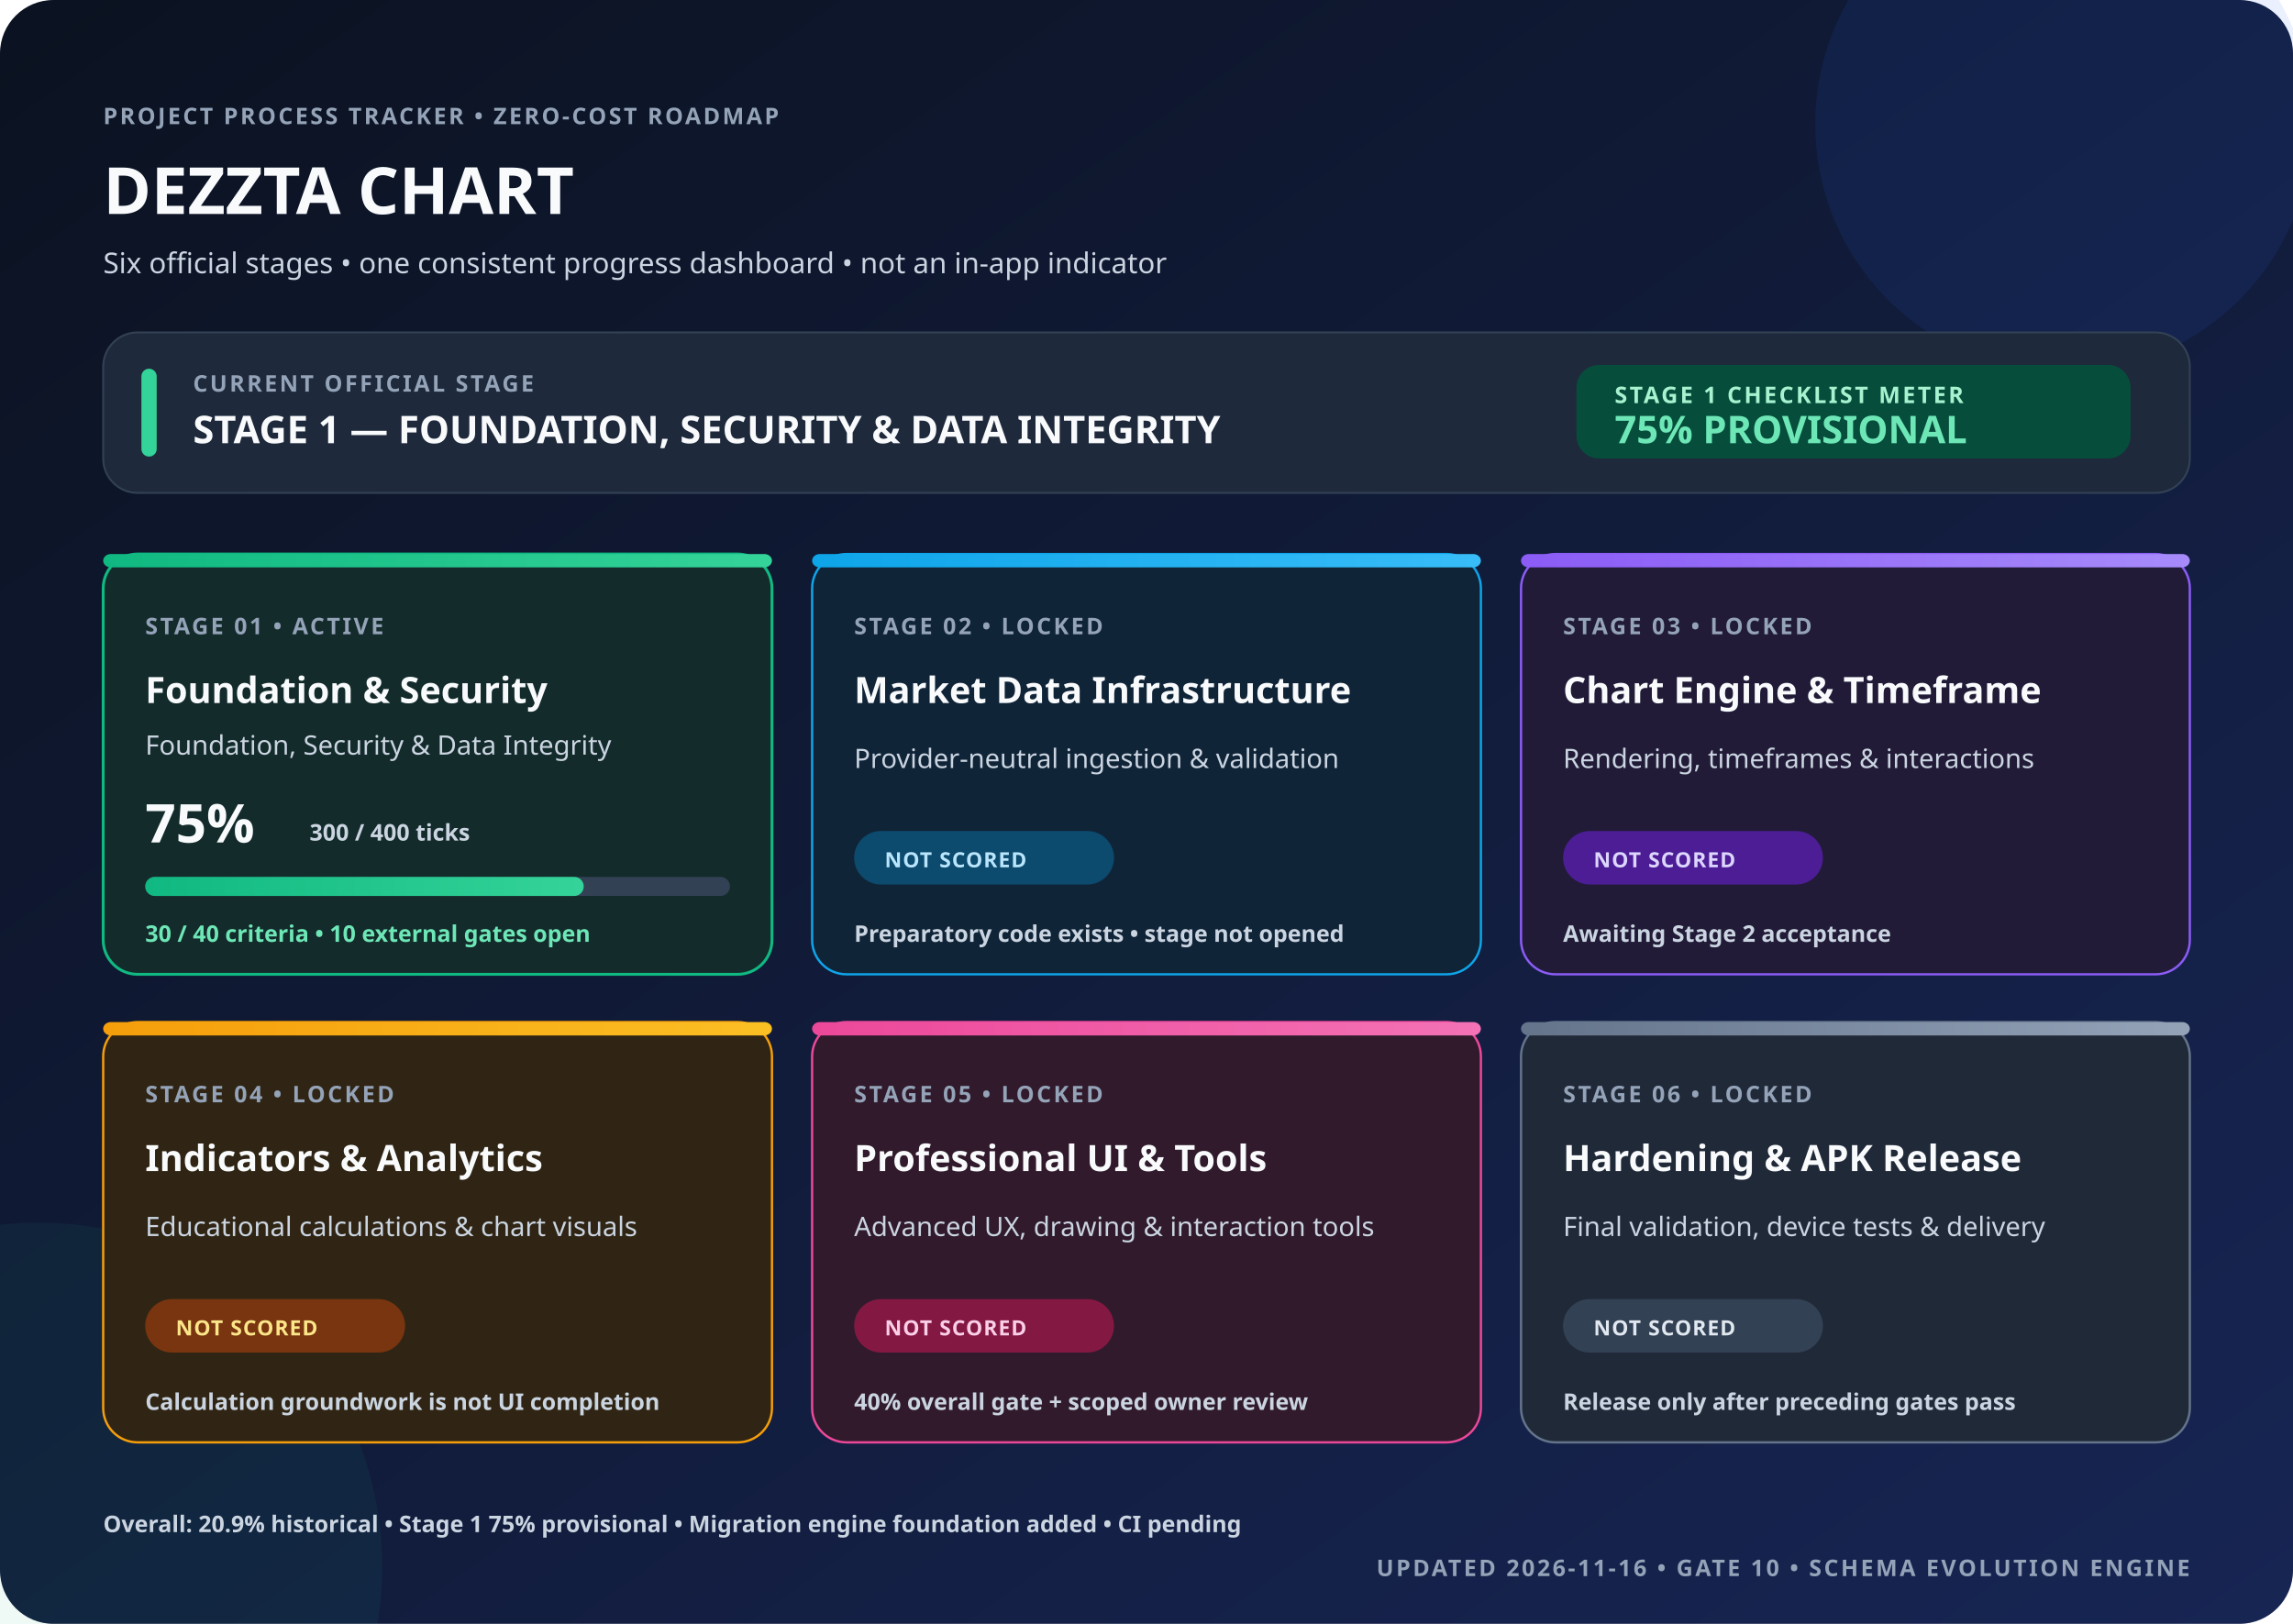
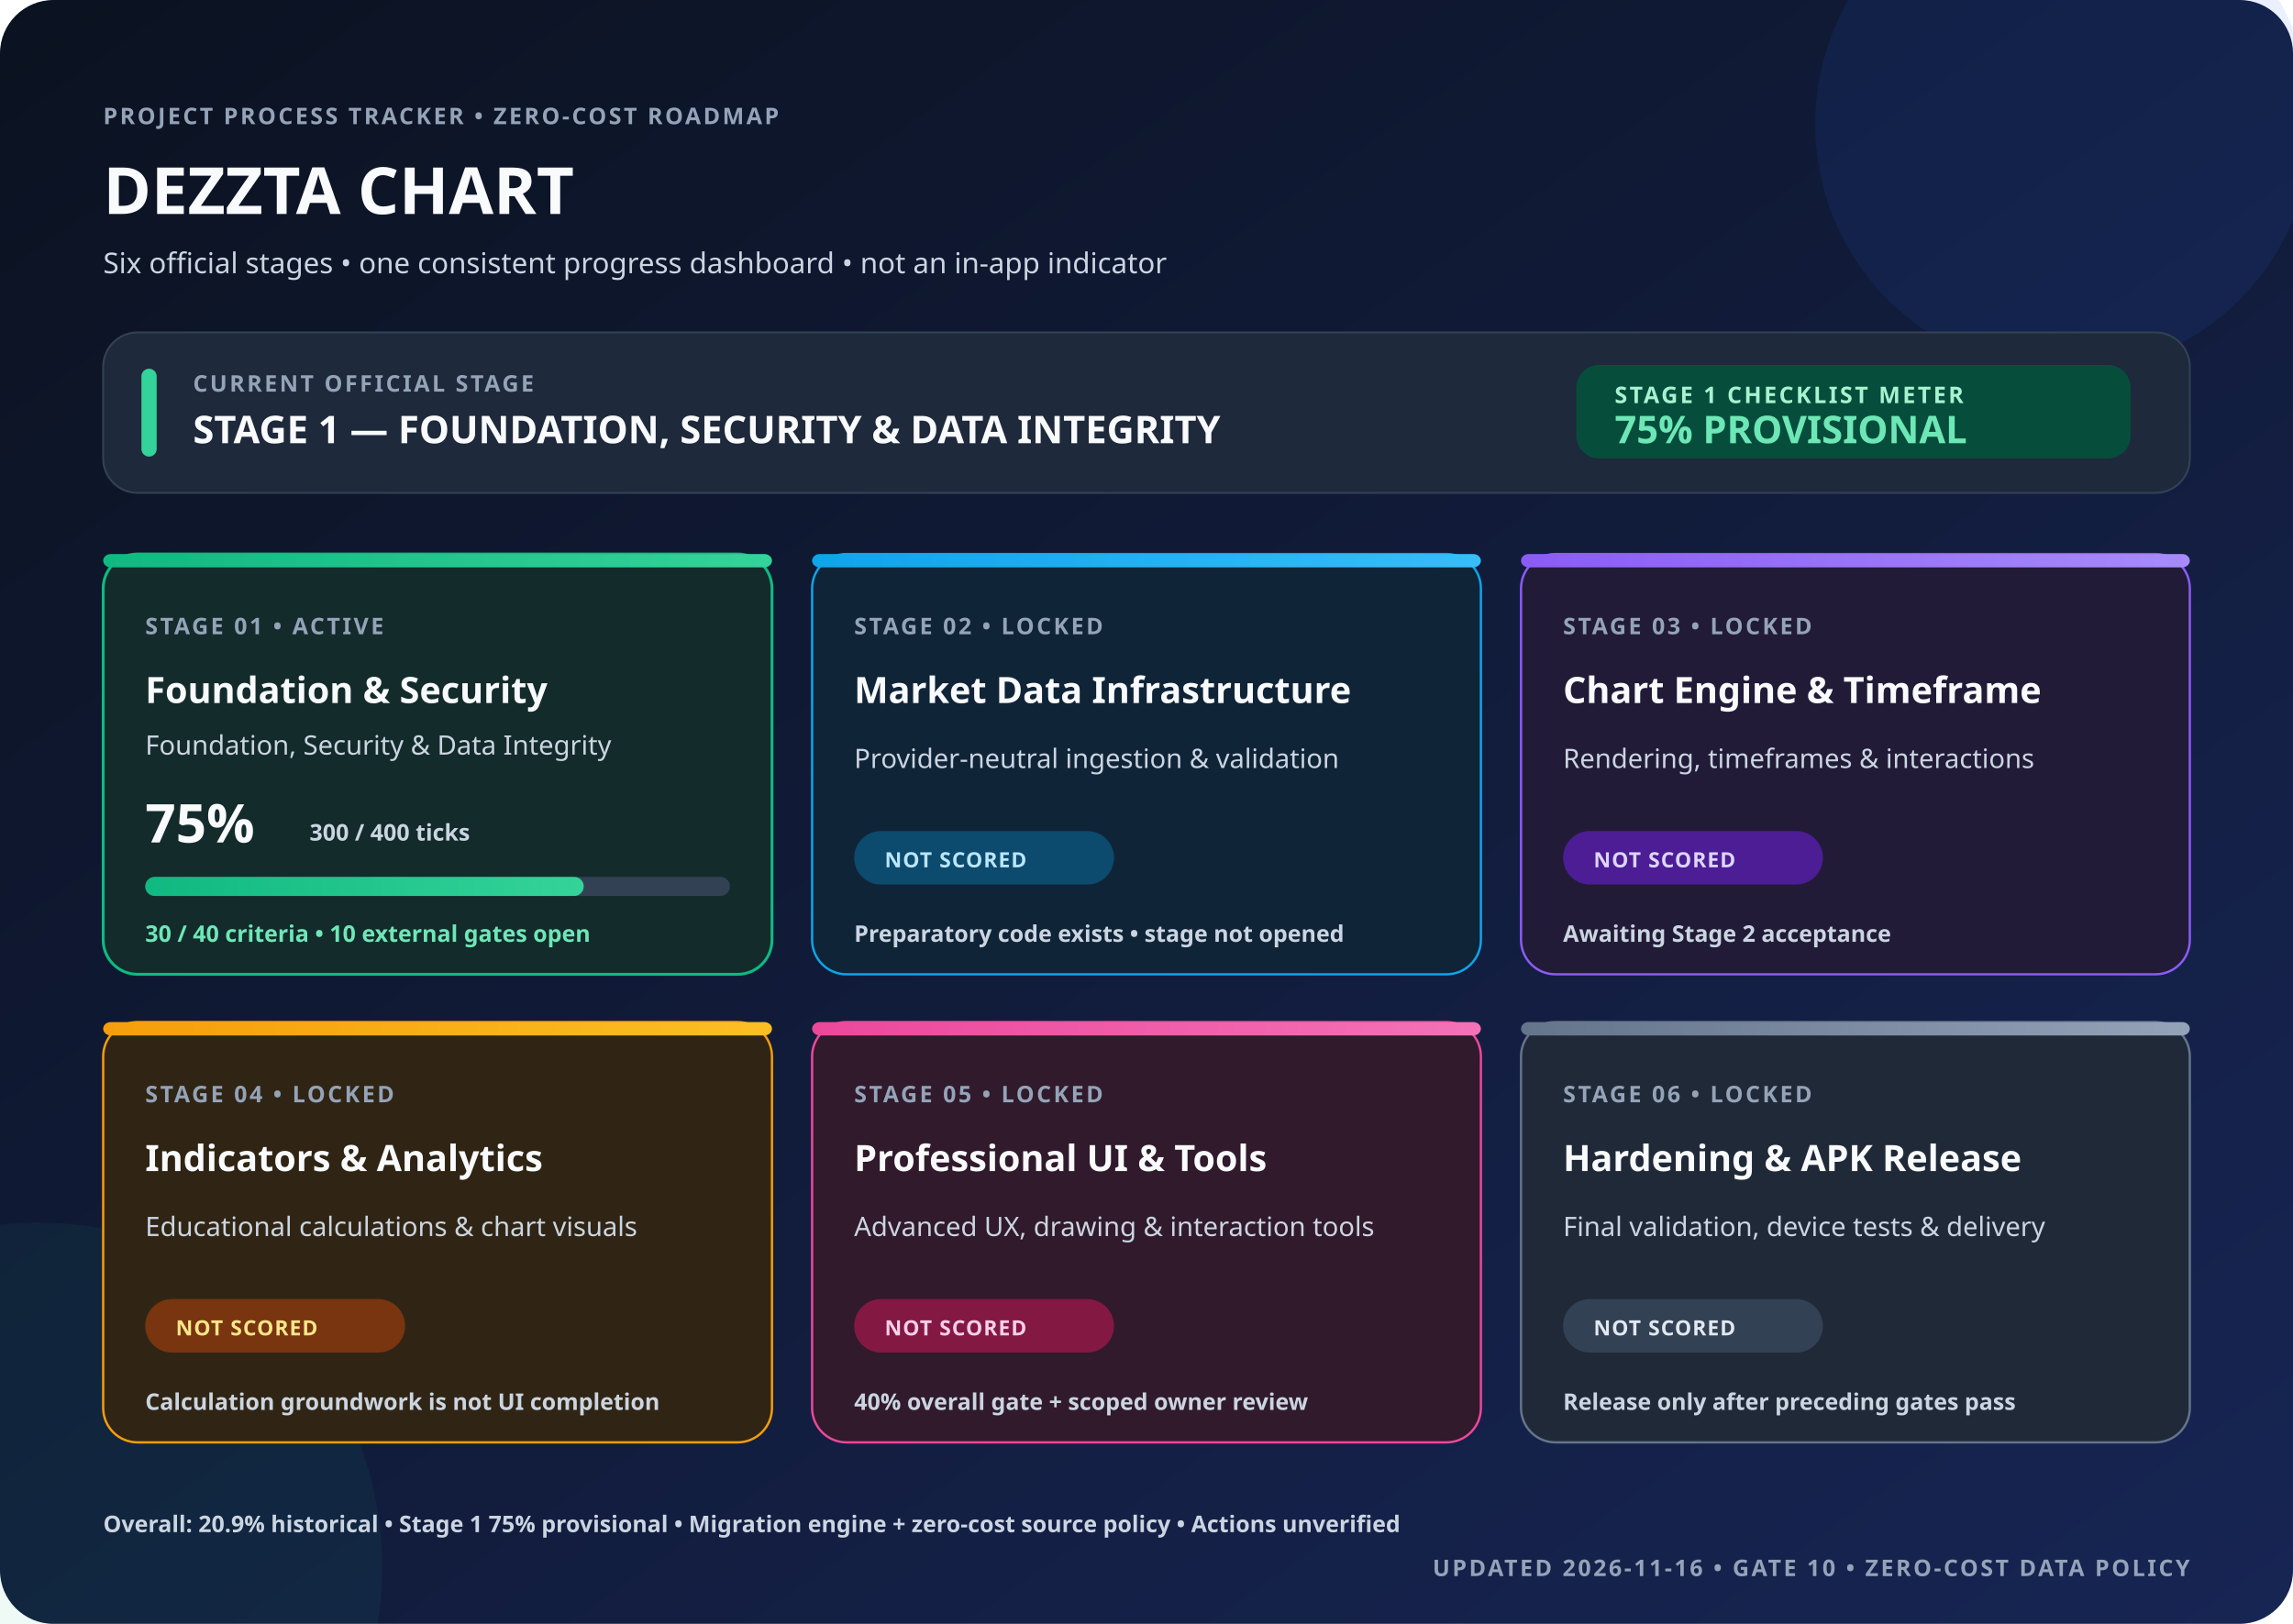
<svg xmlns="http://www.w3.org/2000/svg" width="1200" height="850" viewBox="0 0 1200 850" role="img" aria-labelledby="title desc">
  <defs>
    <linearGradient id="bg" x1="0" y1="0" x2="1" y2="1">
      <stop offset="0" stop-color="#0b1220" />
      <stop offset="1" stop-color="#172554" />
    </linearGradient>
    <linearGradient id="s1" x1="0" y1="0" x2="1" y2="0">
      <stop offset="0" stop-color="#10b981" />
      <stop offset="1" stop-color="#34d399" />
    </linearGradient>
    <linearGradient id="s2" x1="0" y1="0" x2="1" y2="0">
      <stop offset="0" stop-color="#0ea5e9" />
      <stop offset="1" stop-color="#38bdf8" />
    </linearGradient>
    <linearGradient id="s3" x1="0" y1="0" x2="1" y2="0">
      <stop offset="0" stop-color="#8b5cf6" />
      <stop offset="1" stop-color="#a78bfa" />
    </linearGradient>
    <linearGradient id="s4" x1="0" y1="0" x2="1" y2="0">
      <stop offset="0" stop-color="#f59e0b" />
      <stop offset="1" stop-color="#fbbf24" />
    </linearGradient>
    <linearGradient id="s5" x1="0" y1="0" x2="1" y2="0">
      <stop offset="0" stop-color="#ec4899" />
      <stop offset="1" stop-color="#f472b6" />
    </linearGradient>
    <linearGradient id="s6" x1="0" y1="0" x2="1" y2="0">
      <stop offset="0" stop-color="#64748b" />
      <stop offset="1" stop-color="#94a3b8" />
    </linearGradient>
    <style>
    .h{font:700 34px system-ui,sans-serif;fill:#f8fafc}.sub{font:500 15px system-ui,sans-serif;fill:#cbd5e1}
    .k{font:700 12px system-ui,sans-serif;letter-spacing:1.2px;fill:#94a3b8}
    .num{font:800 28px system-ui,sans-serif;fill:#f8fafc}.name{font:700 19px system-ui,sans-serif;fill:#f8fafc}
    .body{font:500 14px system-ui,sans-serif;fill:#cbd5e1}.small{font:600 12px system-ui,sans-serif;fill:#cbd5e1}
    .pill{font:700 11px system-ui,sans-serif;letter-spacing:.5px}
  </style>
  </defs>
  <rect width="1200" height="850" rx="28" fill="url(#bg)" />
  <circle cx="1080" cy="65" r="130" fill="#2563eb" opacity=".10" />
  <circle cx="20" cy="820" r="180" fill="#10b981" opacity=".07" />
  <text x="54" y="65" class="k">PROJECT PROCESS TRACKER • ZERO-COST ROADMAP</text>
  <text x="54" y="112" class="h">DEZZTA CHART</text>
  <text x="54" y="143" class="sub">Six official stages • one consistent progress dashboard • not an in-app indicator</text>
  <rect x="54" y="174" width="1092" height="84" rx="18" fill="#1e293b" stroke="#334155" />
  <rect x="74" y="193" width="8" height="46" rx="4" fill="#34d399" />
  <text x="101" y="205" class="k">CURRENT OFFICIAL STAGE</text>
  <text x="101" y="232" style="font:700 20px system-ui,sans-serif;fill:#f8fafc">STAGE 1 — FOUNDATION, SECURITY &amp; DATA INTEGRITY</text>
  <rect x="825" y="191" width="290" height="49" rx="12" fill="#064e3b" />
  <text x="845" y="211" class="k" style="fill:#a7f3d0">STAGE 1 CHECKLIST METER</text>
  <text x="845" y="232" style="font:800 20px system-ui,sans-serif;fill:#6ee7b7">75% PROVISIONAL</text>
  <g transform="translate(54 290)">
    <rect width="350" height="220" rx="18" fill="#132b2b" stroke="#10b981" stroke-width="1.5" />
    <rect width="350" height="7" rx="4" fill="url(#s1)" />
    <text x="22" y="42" class="k">STAGE 01 • ACTIVE</text>
    <text x="22" y="78" class="name">Foundation &amp; Security</text>
    <text x="22" y="105" class="body">Foundation, Security &amp; Data Integrity</text>
    <text x="22" y="151" class="num">75%</text>
    <text x="108" y="150" class="small">300 / 400 ticks</text>
    <rect x="22" y="169" width="306" height="10" rx="5" fill="#334155" />
    <rect x="22" y="169" width="229.5" height="10" rx="5" fill="url(#s1)" />
    <text x="22" y="203" class="small" style="fill:#6ee7b7">30 / 40 criteria • 10 external gates open</text>
  </g>
  <g transform="translate(425 290)">
    <rect width="350" height="220" rx="18" fill="#102438" stroke="#0ea5e9" stroke-width="1.2" />
    <rect width="350" height="7" rx="4" fill="url(#s2)" />
    <text x="22" y="42" class="k">STAGE 02 • LOCKED</text>
    <text x="22" y="78" class="name">Market Data Infrastructure</text>
    <text x="22" y="112" class="body">Provider-neutral ingestion &amp; validation</text>
    <rect x="22" y="145" width="136" height="28" rx="14" fill="#0c4a6e" />
    <text x="38" y="164" class="pill" fill="#bae6fd">NOT SCORED</text>
    <text x="22" y="203" class="small">Preparatory code exists • stage not opened</text>
  </g>
  <g transform="translate(796 290)">
    <rect width="350" height="220" rx="18" fill="#211b38" stroke="#8b5cf6" stroke-width="1.2" />
    <rect width="350" height="7" rx="4" fill="url(#s3)" />
    <text x="22" y="42" class="k">STAGE 03 • LOCKED</text>
    <text x="22" y="78" class="name">Chart Engine &amp; Timeframe</text>
    <text x="22" y="112" class="body">Rendering, timeframes &amp; interactions</text>
    <rect x="22" y="145" width="136" height="28" rx="14" fill="#4c1d95" />
    <text x="38" y="164" class="pill" fill="#ddd6fe">NOT SCORED</text>
    <text x="22" y="203" class="small">Awaiting Stage 2 acceptance</text>
  </g>
  <g transform="translate(54 535)">
    <rect width="350" height="220" rx="18" fill="#302514" stroke="#f59e0b" stroke-width="1.2" />
    <rect width="350" height="7" rx="4" fill="url(#s4)" />
    <text x="22" y="42" class="k">STAGE 04 • LOCKED</text>
    <text x="22" y="78" class="name">Indicators &amp; Analytics</text>
    <text x="22" y="112" class="body">Educational calculations &amp; chart visuals</text>
    <rect x="22" y="145" width="136" height="28" rx="14" fill="#78350f" />
    <text x="38" y="164" class="pill" fill="#fde68a">NOT SCORED</text>
    <text x="22" y="203" class="small">Calculation groundwork is not UI completion</text>
  </g>
  <g transform="translate(425 535)">
    <rect width="350" height="220" rx="18" fill="#301a2b" stroke="#ec4899" stroke-width="1.2" />
    <rect width="350" height="7" rx="4" fill="url(#s5)" />
    <text x="22" y="42" class="k">STAGE 05 • LOCKED</text>
    <text x="22" y="78" class="name">Professional UI &amp; Tools</text>
    <text x="22" y="112" class="body">Advanced UX, drawing &amp; interaction tools</text>
    <rect x="22" y="145" width="136" height="28" rx="14" fill="#831843" />
    <text x="38" y="164" class="pill" fill="#fbcfe8">NOT SCORED</text>
    <text x="22" y="203" class="small">40% overall gate + scoped owner review</text>
  </g>
  <g transform="translate(796 535)">
    <rect width="350" height="220" rx="18" fill="#202938" stroke="#64748b" stroke-width="1.2" />
    <rect width="350" height="7" rx="4" fill="url(#s6)" />
    <text x="22" y="42" class="k">STAGE 06 • LOCKED</text>
    <text x="22" y="78" class="name">Hardening &amp; APK Release</text>
    <text x="22" y="112" class="body">Final validation, device tests &amp; delivery</text>
    <rect x="22" y="145" width="136" height="28" rx="14" fill="#334155" />
    <text x="38" y="164" class="pill" fill="#e2e8f0">NOT SCORED</text>
    <text x="22" y="203" class="small">Release only after preceding gates pass</text>
  </g>
-   <text x="54" y="802" class="small">Overall: 20.9% historical • Stage 1 75% provisional • Migration engine foundation added • CI pending</text>
-   <text x="1146" y="825" text-anchor="end" class="k">UPDATED 2026-11-16 • GATE 10 • SCHEMA EVOLUTION ENGINE</text>
+   <text x="54" y="802" class="small">Overall: 20.9% historical • Stage 1 75% provisional • Migration engine + zero-cost source policy • Actions unverified</text>
+   <text x="1146" y="825" text-anchor="end" class="k">UPDATED 2026-11-16 • GATE 10 • ZERO-COST DATA POLICY</text>
</svg>
